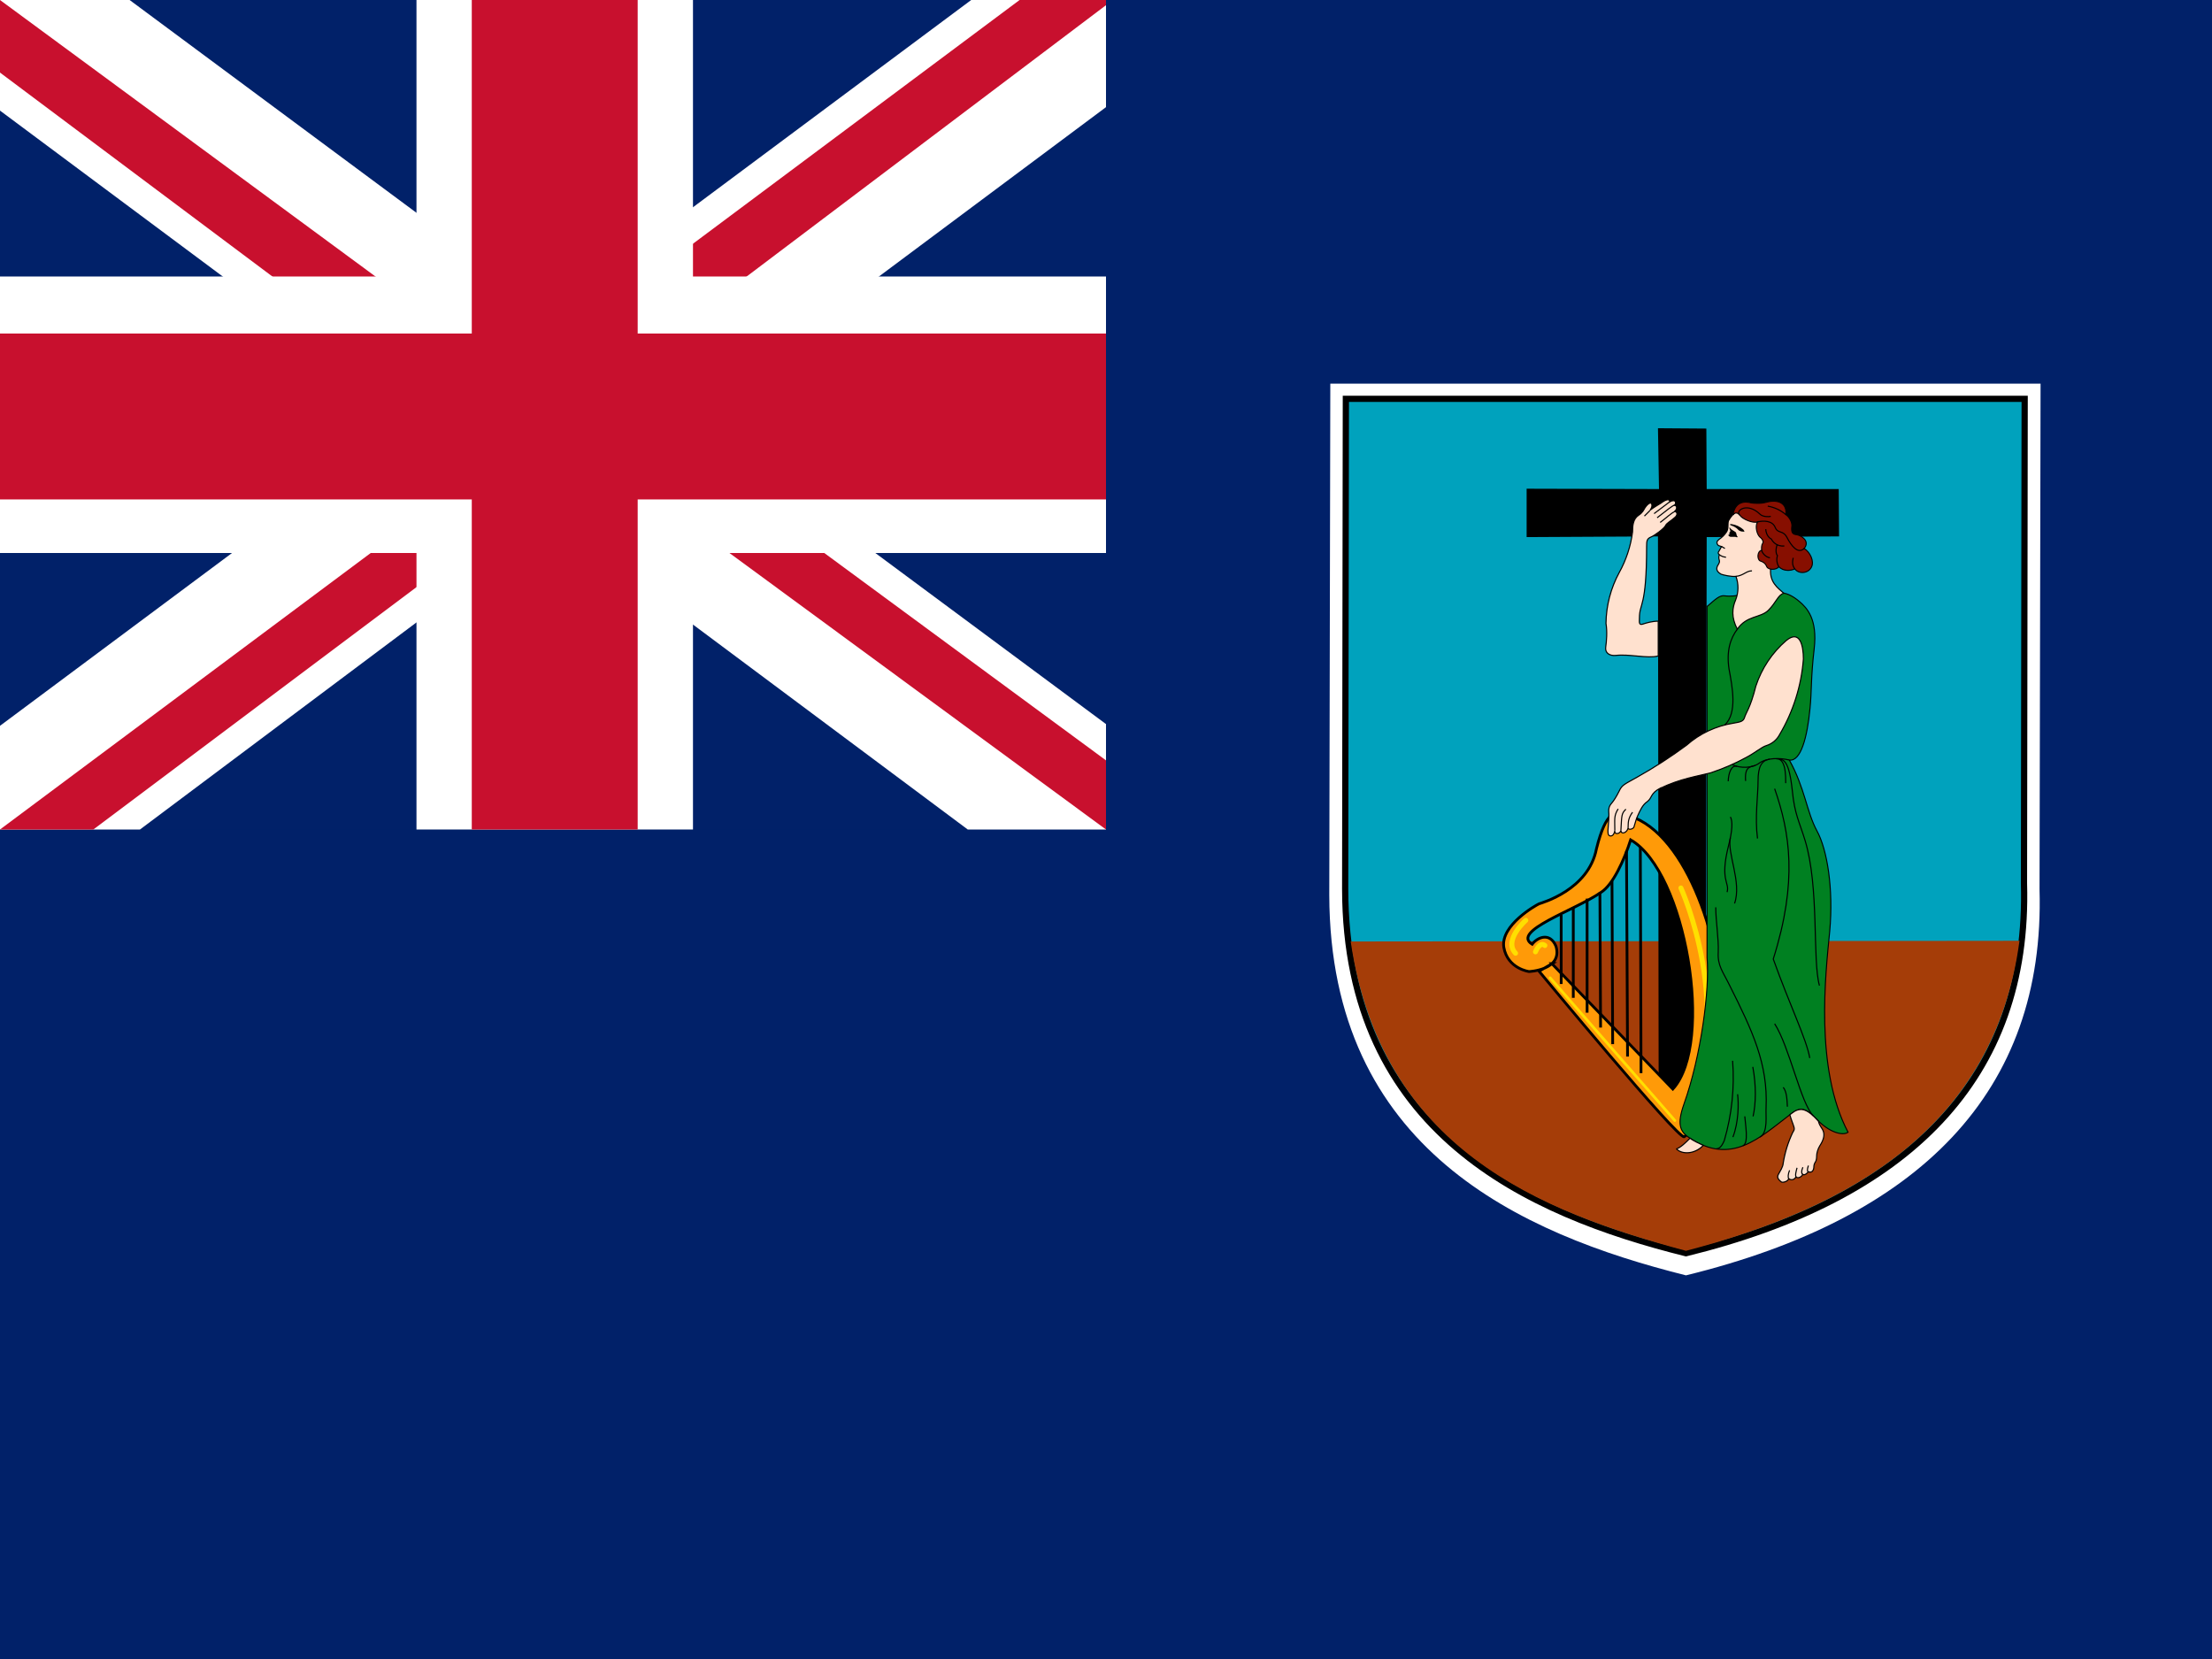
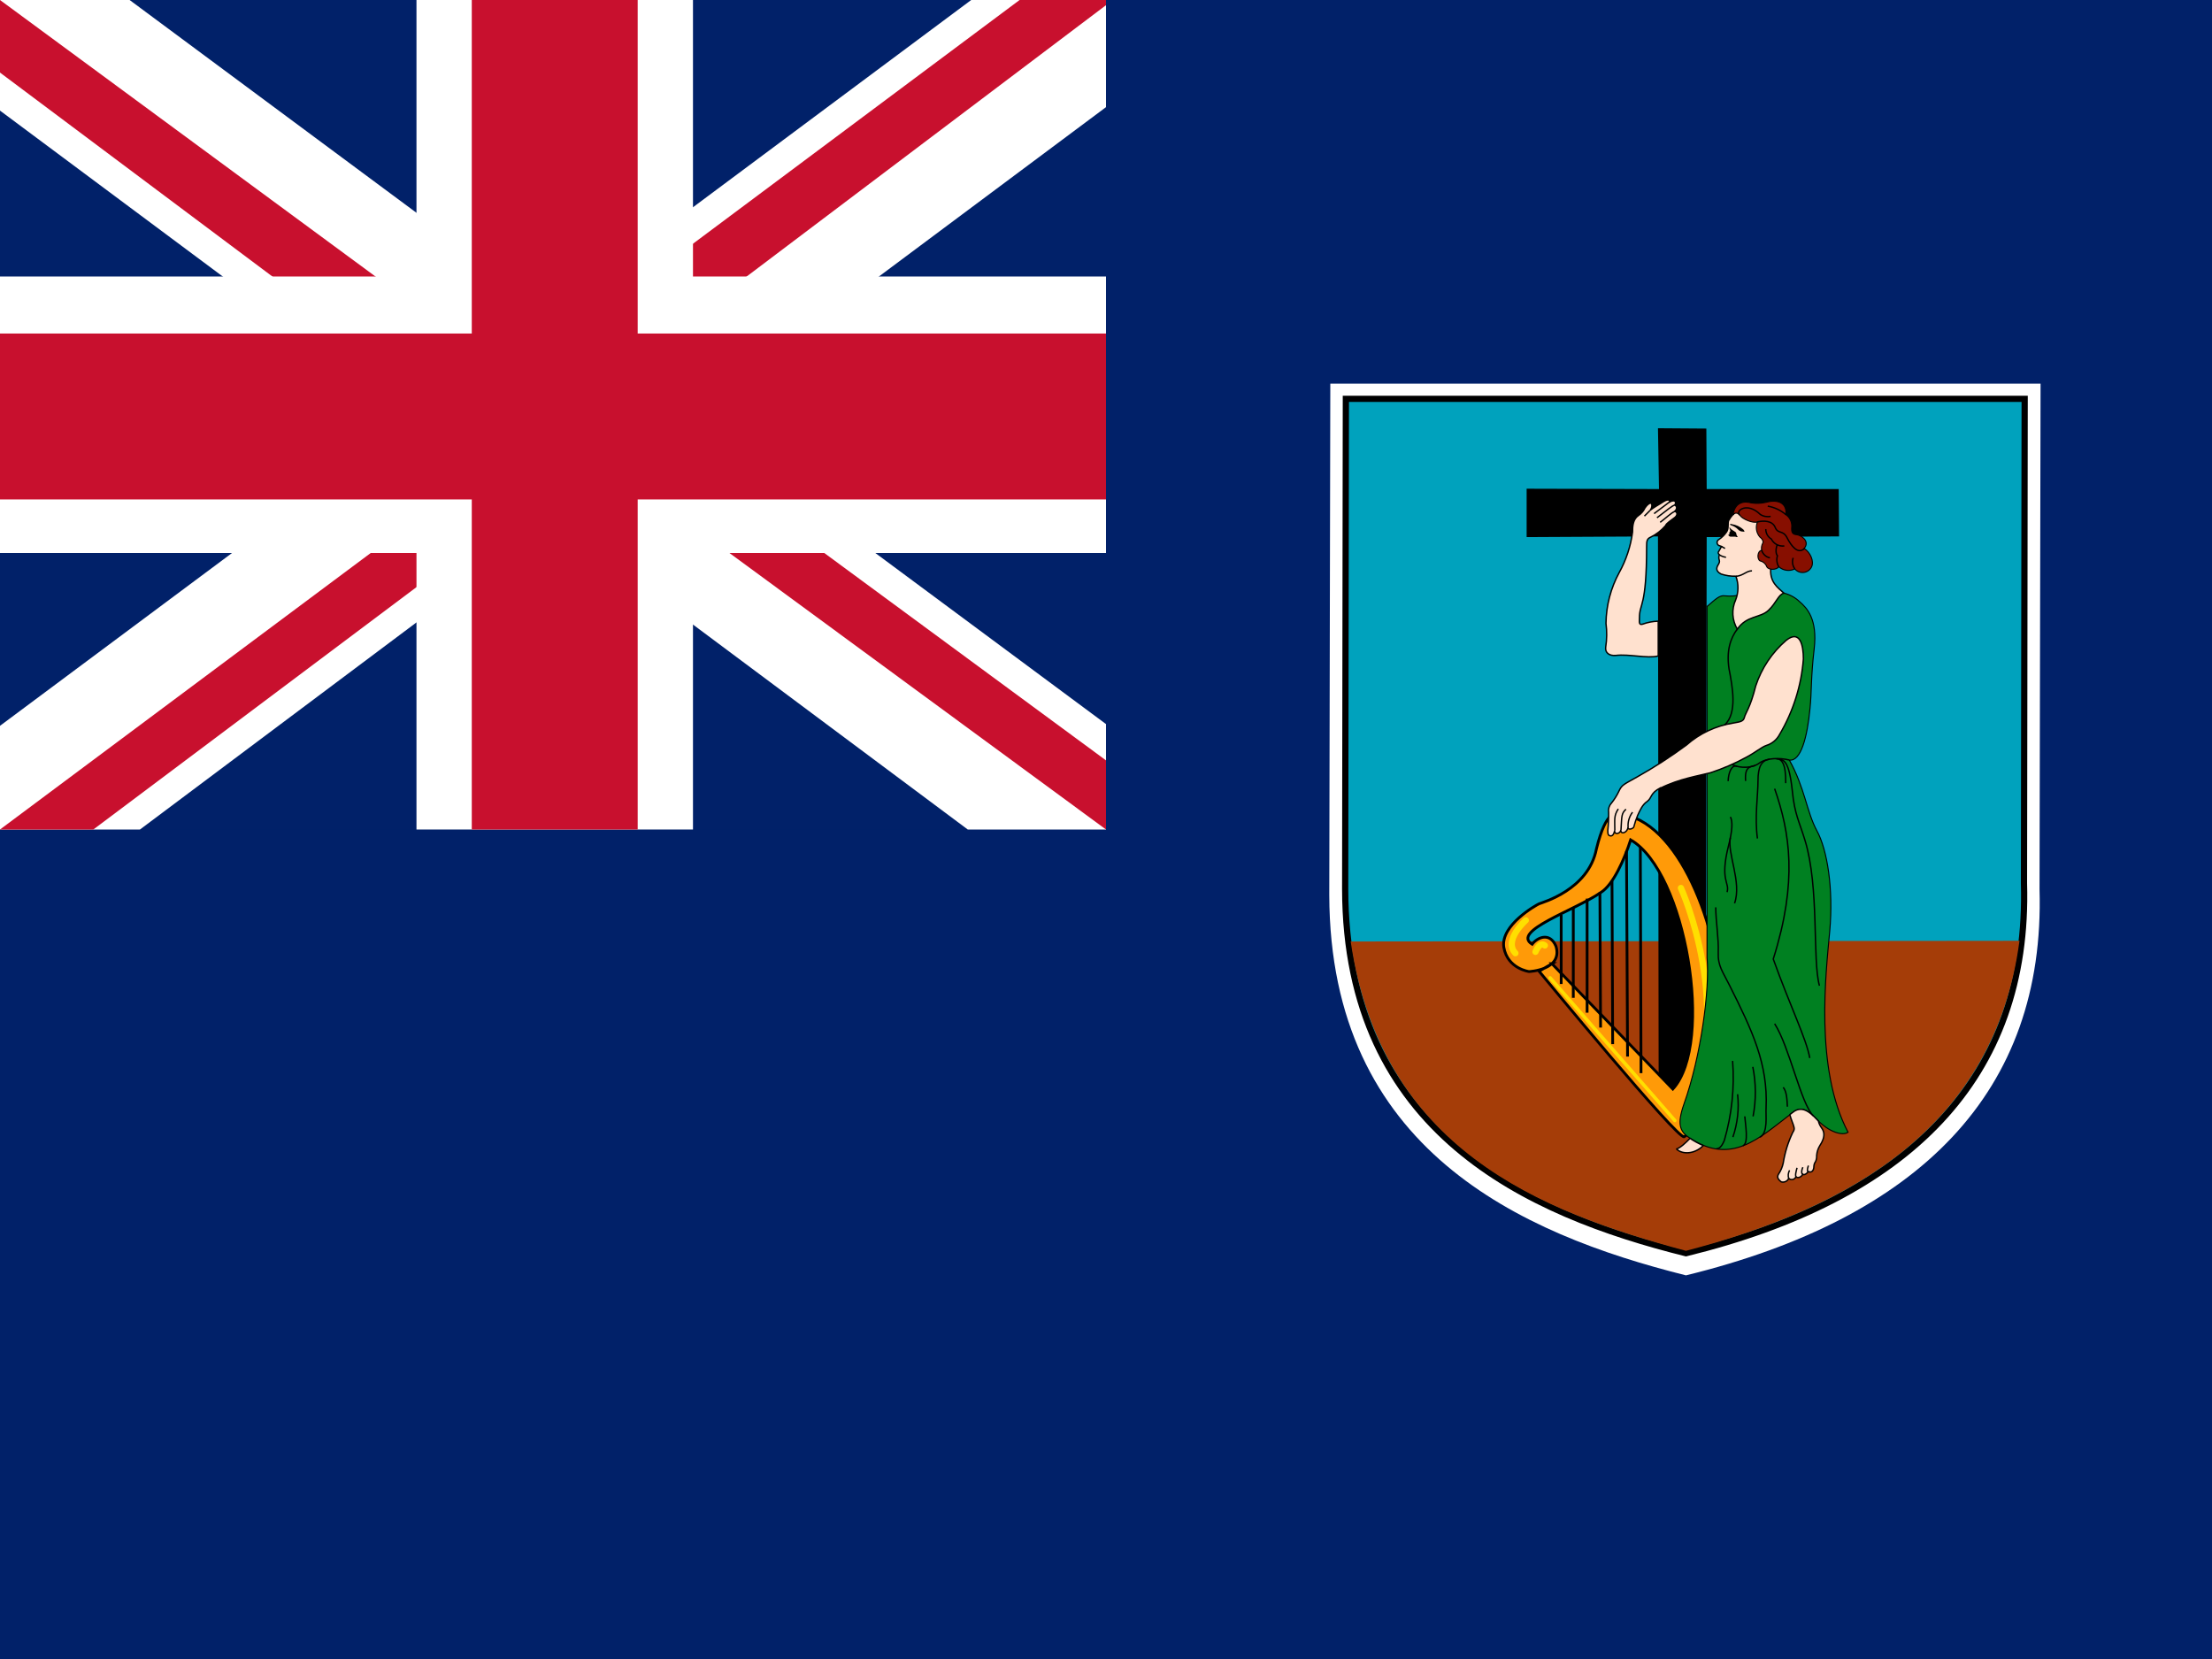
<svg xmlns="http://www.w3.org/2000/svg" id="flag-icons-ms" viewBox="0 0 640 480">
-   <path id="rect950" fill="#012169" stroke-width=".7" d="M0 0h640v480H0z" opacity="1" stop-opacity="1" />
-   <path id="path962" fill="#fff" stroke-width=".8" d="M384.9 111h205.5l-.3 146.3c1.7 58.7-34.9 95.2-102.3 111.7-47.9-12-103-36.5-103.2-110l.3-148z" opacity="1" stop-opacity="1" />
-   <path id="path964" fill="#00a2bd" stroke="#000" stroke-width="1.8" d="M389.4 115.4h196.4l-.2 140.2c1.6 56.3-33.4 91.2-97.8 107-45.8-11.4-98.5-35-98.6-105.4l.2-141.8z" opacity="1" stop-opacity="1" />
-   <path id="path966" fill="#a53d08" stroke-width=".8" d="M584.3 272.2c-7.2 53.7-48.6 77.2-96.5 89.7-42.5-11.4-88.2-29.6-97-89.5l193.5-.2z" opacity="1" stop-opacity="1" />
-   <path id="path968" fill="#000" stroke-width=".8" d="m480 141.5-.3-17.6 14 .1.1 17.5H532l.1 13.7-38.3.2-.3 161.4-13.6.1-.2-161.7-38 .2v-14z" opacity="1" stop-opacity="1" />
-   <path id="path970" fill="#ff9a08" fill-rule="evenodd" stroke="#000" stroke-width=".8" d="m449 278.8 35 36.3c12.1-13.3 3.7-63-12.2-72.1-1.9 5.9-5.1 13-8.6 15.2-7.5 5.2-26.1 11.2-19.9 15 1.4-1.9 5.1-3.7 6.9.6 2 6.9-7.8 7.3-7.8 7.3s-6.2-.8-7.3-7c-1-6.4 9.3-12.2 10.2-12.6.8-.3 14.3-4 16.6-15.9 2.9-11.8 5.8-10 6.3-10.2 17.7 1.7 29.2 33.3 29.9 55.5.6 22.2-9 37-10.8 38-1.7.9-42-47.9-42-47.9l3.8-2.2z" opacity="1" stop-opacity="1" />
-   <path id="path972" fill="#ff9a08" stroke="#000" stroke-width=".8" d="m474.6 245 .2 65.5" opacity="1" stop-opacity="1" />
-   <path id="path974" fill="#ff9a08" stroke="#000" stroke-width=".8" d="m470.6 246.3.3 59.4" opacity="1" stop-opacity="1" />
-   <path id="path976" fill="#ff9a08" stroke="#000" stroke-width=".8" d="m466.4 254.9.2 47.2" opacity="1" stop-opacity="1" />
-   <path id="path978" fill="#ff9a08" stroke="#000" stroke-width=".8" d="m462.9 258.2.2 39.1" opacity="1" stop-opacity="1" />
-   <path id="path980" fill="#ff9a08" stroke="#000" stroke-width=".8" d="M459.2 260v33" opacity="1" stop-opacity="1" />
-   <path id="path982" fill="#ff9a08" stroke="#000" stroke-width=".8" d="M455.2 262.6v26.1" opacity="1" stop-opacity="1" />
-   <path id="path984" fill="#ff9a08" stroke="#000" stroke-width=".8" d="M451.7 264.7v20" opacity="1" stop-opacity="1" />
-   <g id="g994" fill="none" stroke="#ffdf00" stroke-linecap="round" stroke-width="1.8" opacity="1" transform="matrix(.8 0 0 .8 -230.7 -7)">
-     <path id="path986" stroke-width="1" d="m849 362.4 45.1 51.6" />
-     <path id="path988" d="M896.3 329.9s20.4 44.7 1.5 81.4" />
-     <path id="path990" d="M843.7 353s1.5-3.9 3.4-2.3" />
-     <path id="path992" d="M840.2 341.6s-8.2 7.2-3.7 11.9" />
+   <path id="rect950" d="M0,0H640V480H0Z" fill="#012169" />
+   <path id="path962" d="M384.9,111H590.4l-.3,146.3c1.7,58.7-34.9,95.2-102.3,111.7-47.9-12-103-36.5-103.2-110l.3-148Z" fill="#fff" />
+   <path id="path964" d="M389.4,115.4H585.8l-.2,140.2c1.6,56.3-33.4,91.2-97.8,107-45.8-11.4-98.5-35-98.6-105.4Z" fill="#00a2bd" stroke="#000" stroke-width="1.8" />
+   <path id="path966" d="M584.3,272.2c-7.2,53.7-48.6,77.2-96.5,89.7-42.5-11.4-88.2-29.6-97-89.5Z" fill="#a53d08" />
+   <path id="path968" d="M480,141.5l-.3-17.6,14,.1.1,17.5H532l.1,13.7-38.3.2-.3,161.4-13.6.1-.2-161.7-38,.2v-14Z" />
+   <path id="path970" d="M449,278.8l35,36.3c12.1-13.3,3.7-63-12.2-72.1-1.9,5.9-5.1,13-8.6,15.2-7.5,5.2-26.1,11.2-19.9,15,1.4-1.9,5.1-3.7,6.9.6,2,6.9-7.8,7.3-7.8,7.3s-6.2-.8-7.3-7c-1-6.4,9.3-12.2,10.2-12.6s14.3-4,16.6-15.9c2.9-11.8,5.8-10,6.3-10.2,17.7,1.7,29.2,33.3,29.9,55.5s-9,37-10.8,38-42-47.9-42-47.9l3.8-2.2Z" fill="#ff9a08" stroke="#000" stroke-width="0.8" fill-rule="evenodd" />
+   <path id="path972" d="M474.6,245l.2,65.5" fill="#ff9a08" stroke="#000" stroke-width="0.8" />
+   <path id="path974" d="M470.6,246.3l.3,59.4" fill="#ff9a08" stroke="#000" stroke-width="0.8" />
+   <path id="path976" d="M466.4,254.9l.2,47.2" fill="#ff9a08" stroke="#000" stroke-width="0.8" />
+   <path id="path978" d="M462.9,258.2l.2,39.1" fill="#ff9a08" stroke="#000" stroke-width="0.8" />
+   <path id="path980" d="M459.2,260v33" fill="#ff9a08" stroke="#000" stroke-width="0.8" />
+   <path id="path982" d="M455.2,262.6v26.1" fill="#ff9a08" stroke="#000" stroke-width="0.8" />
+   <path id="path984" d="M451.7,264.7v20" fill="#ff9a08" stroke="#000" stroke-width="0.8" />
+   <g id="g994">
+     <path id="path986" d="M448.5,282.92l36.08,41.28" fill="none" stroke="#ffdf00" stroke-linecap="round" />
+     <path id="path988" d="M486.34,256.92s16.32,35.76,1.2,65.12" fill="none" stroke="#ffdf00" stroke-linecap="round" stroke-width="1.8" />
+     <path id="path990" d="M444.26,275.4s1.2-3.12,2.72-1.84" fill="none" stroke="#ffdf00" stroke-linecap="round" stroke-width="1.8" />
+     <path id="path992" d="M441.46,266.28s-6.56,5.76-3,9.52" fill="none" stroke="#ffdf00" stroke-linecap="round" stroke-width="1.8" />
  </g>
-   <path id="path998" fill="#008021" stroke="#000" stroke-width=".3" d="M494 175.4c2.3-2 3.6-3.3 5.1-3 1.5.2 3.5 0 5-.4a31 31 0 0 1 12-.4c1 .2 2.5.7 4.6 2.5 2.1 1.8 5.2 5 4.2 13.6s-.7 12.3-1.2 17.2c-.8 8.5-2.7 15.5-6 15 4.5 8 5 15 8 20.5s4.8 16.8 3.7 29c-1.2 12.3-4.4 39.7 5.3 58.2-1.6 1.1-5.5 0-9-3.7s-5-3.6-7.8-1.4c-8.8 6.7-17 14.8-29.1 6.7-2.8-1.8-3.6-4-1.6-9.7 5-14 7.5-33.4 6.7-42.4V175.4z" opacity="1" stop-opacity="1" />
-   <g id="g1010" fill="#ffe1cf" stroke="#000" stroke-width=".4" opacity="1" transform="matrix(.8 0 0 .8 -230.7 -7)">
-     <path id="path1000" d="M916.2 217.2a12 12 0 0 1-.1 8.5c-1.3 3-1.6 6.4.6 10.6 3.4-5 8.3-4 11.2-6.8 2.9-2.9 3.5-5.6 5.6-6.2-2.1-1.9-5.4-4-4.7-9.4.7-5.5 8.3-10 1.4-18.3a10 10 0 0 0-16.7 1.5c-.4 1 .2 3-.9 4.3-.7 1-1.6 1.8-2.6 2.5-.6.5-1 1.1-.3 2 .3.3.8.3 1.3.5l-1 1.8c-.4.4-.2.8.2 1.2-.6 1.7.5 2-.2 3.2-.7 1.1-1.5 2.5.8 3.8.7.3 3.8 1 5.4.8z" />
-     <path id="path1002" d="M888.1 246c-4 1-10.5-.8-15.4-.2-2.2.2-3.9-.9-3.6-3 .3-2.2.6-5.5.1-8.6a39.5 39.5 0 0 1 4.8-18.4 41.2 41.2 0 0 0 4.8-14.6c0-2.3.2-4.8 2.2-6.1 1.5-1 1.8-1.9 2.3-2.7 1.2-1.8 2.4-2.2 2.5-1.1.1.6-.1 1.2-.7 2 1.3-1 3.5-2.3 4-2.6.5-.4 3-2.2 3.2-.5 1-.5 1.7-.5 2 0 .2.7 0 .9-.4 1.3.7-.1 1.5 1.1 0 2.3.8-.3 1.6 1 .2 2.1-1.3 1.2-3 2-3.4 3-.5 1-4 3.6-5.3 4.1-1.4.6-1.5 1.4-1.5 3.4 0 22.2-2.6 20.4-2.6 25.8 0 1.4-.3 2.7 1.1 2.3 1.5-.5 3.6-1.1 5.7-1.1v12.5z" />
-     <path id="path1004" d="M889 293.8c6.5-3.3 14-4.5 17.9-5.5a78 78 0 0 0 13-5.6c3.1-1.6 5.6-3.8 7.3-4.3a8.1 8.1 0 0 0 4.8-4 63 63 0 0 0 8.6-27.3c0-5-1.3-10.7-6.2-6.7a37 37 0 0 0-11 16.5c-2 8-3.7 9.8-4.1 11.4-.5 1.6-2.1 1.6-4 2a33.4 33.4 0 0 0-17 8 170 170 0 0 1-17.8 11.5c-4.6 2.6-5.5 2.8-6.5 5-1 2-2 3.6-2.8 4.5-.9 1-1.1 2-1 3.2.2 1-.2 5.3-.3 6.7 0 1.5.3 1.8.9 1.9.5 0 1.3-.2 1.6-2-.3 1.8 2.1 1.2 2.2-.1 0 1.9 2.5.8 2.6-1 0 1.3 2 .4 2.1-.1.5-1.5.8-3 1.4-4.2.8-1.7 1.7-3.9 3.4-5 1.9-1.4 1-3 4.9-5z" />
-     <path id="path1006" d="M935.7 411.9c.4 1.6 1.2 3.4 1.5 4.5.3 1-.2 1.4-.5 2a41 41 0 0 0-3.4 11c-.1 1.5-1.2 3-1.7 4-.6 1-.3 1.8 1 2.8.5.4 2.5-.2 2.7-1.2.8.7 2 .5 2.6-.6.7.6 1.8.2 2.5-.9.6.4 1.6-.4 2-1 1 .5 2-.1 2-2 0-.5.3-1.2.6-1.6.3-.5.4-1.4.4-2.2 0-.8.4-2.4 1.1-3.5.7-1.1 1.9-3.1 1.4-5-.5-1.7-1.2-1.6-1.9-4-1.6-1.7-3.7-4-6-4.2-2.2-.1-3.5 1.4-4.3 1.9z" />
-     <path id="path1008" d="M894.7 424.3c2 2 6.5 2 9.7-1.3-1.1-.5-3.7-1.7-4.8-2.6-1.6 1.6-3.4 3.4-5 3.9z" />
+   <path id="path998" d="M494,175.4c2.3-2,3.6-3.3,5.1-3a14.13,14.13,0,0,0,5-.4,31.08,31.08,0,0,1,12-.4,9.92,9.92,0,0,1,4.6,2.5c2.1,1.8,5.2,5,4.2,13.6s-.7,12.3-1.2,17.2c-.8,8.5-2.7,15.5-6,15,4.5,8,5,15,8,20.5s4.8,16.8,3.7,29-4.4,39.7,5.3,58.2c-1.6,1.1-5.5,0-9-3.7s-5-3.6-7.8-1.4c-8.8,6.7-17,14.8-29.1,6.7-2.8-1.8-3.6-4-1.6-9.7,5-14,7.5-33.4,6.7-42.4V175.4Z" fill="#008021" stroke="#000" stroke-width="0.3" />
+   <g id="g1010">
+     <path id="path1000" d="M502.26,166.76a9.6,9.6,0,0,1-.08,6.8,9.21,9.21,0,0,0,.48,8.48c2.72-4,6.64-3.2,9-5.44s2.8-4.48,4.48-5c-1.68-1.52-4.32-3.2-3.76-7.52s6.64-8,1.12-14.64a8,8,0,0,0-13.36,1.2c-.32.8.16,2.4-.72,3.44a8.24,8.24,0,0,1-2.08,2,1,1,0,0,0-.24,1.6c.24.24.64.24,1,.4l-.8,1.44c-.32.32-.16.64.16,1-.48,1.36.4,1.6-.16,2.56s-1.2,2,.64,3a12.62,12.62,0,0,0,4.32.64Z" fill="#ffe1cf" stroke="#000" stroke-width="0.4" />
+     <path id="path1002" d="M479.78,189.8c-3.2.8-8.4-.64-12.32-.16-1.76.16-3.12-.72-2.88-2.4a24.32,24.32,0,0,0,.08-6.88,31.55,31.55,0,0,1,3.84-14.72A33.07,33.07,0,0,0,472.34,154c0-1.84.16-3.84,1.76-4.88a5.26,5.26,0,0,0,1.84-2.16c1-1.44,1.92-1.76,2-.88a2.06,2.06,0,0,1-.56,1.6c1-.8,2.8-1.84,3.2-2.08s2.4-1.76,2.56-.4c.8-.4,1.36-.4,1.6,0a.84.84,0,0,1-.32,1c.56-.08,1.2.88,0,1.84.64-.24,1.28.8.16,1.68s-2.4,1.6-2.72,2.4a13.64,13.64,0,0,1-4.24,3.28c-1.12.48-1.2,1.12-1.2,2.72,0,17.76-2.08,16.32-2.08,20.64,0,1.12-.24,2.16.88,1.84a14.89,14.89,0,0,1,4.56-.88V189.8Z" fill="#ffe1cf" stroke="#000" stroke-width="0.4" />
+     <path id="path1004" d="M480.5,228c5.2-2.64,11.2-3.6,14.32-4.4a62.13,62.13,0,0,0,10.4-4.48c2.48-1.28,4.48-3,5.84-3.44a6.46,6.46,0,0,0,3.84-3.2,50.44,50.44,0,0,0,6.88-21.84c0-4-1-8.56-5-5.36a29.63,29.63,0,0,0-8.8,13.2c-1.6,6.4-3,7.84-3.28,9.12s-1.68,1.28-3.2,1.6a26.76,26.76,0,0,0-13.6,6.4,136.65,136.65,0,0,1-14.24,9.2c-3.68,2.08-4.4,2.24-5.2,4a17.88,17.88,0,0,1-2.24,3.6,3.11,3.11,0,0,0-.8,2.56,42.52,42.52,0,0,1-.24,5.36c0,1.2.24,1.44.72,1.52s1-.16,1.28-1.6c-.24,1.44,1.68,1,1.76-.08,0,1.52,2,.64,2.08-.8,0,1,1.6.32,1.68-.08a27.52,27.52,0,0,1,1.12-3.36c.64-1.36,1.36-3.12,2.72-4,1.52-1.12.8-2.4,3.92-4Z" fill="#ffe1cf" stroke="#000" stroke-width="0.4" />
+     <path id="path1006" d="M517.86,322.52c.32,1.28,1,2.72,1.2,3.6s-.16,1.12-.4,1.6a32.68,32.68,0,0,0-2.72,8.8,9,9,0,0,1-1.36,3.2c-.48.8-.24,1.44.8,2.24a1.86,1.86,0,0,0,2.16-1,1.32,1.32,0,0,0,2.08-.48c.56.48,1.44.16,2-.72.48.32,1.28-.32,1.6-.8.8.4,1.6-.08,1.6-1.6a2.51,2.51,0,0,1,.48-1.28,3.85,3.85,0,0,0,.32-1.76,6.24,6.24,0,0,1,.88-2.8c.56-.88,1.52-2.48,1.12-4-.4-1.36-1-1.28-1.52-3.2-1.28-1.36-3-3.2-4.8-3.36s-2.8,1.12-3.44,1.52Z" fill="#ffe1cf" stroke="#000" stroke-width="0.4" />
+     <path id="path1008" d="M485.06,332.44c1.6,1.6,5.2,1.6,7.76-1a22.63,22.63,0,0,1-3.84-2.08c-1.28,1.28-2.72,2.72-4,3.12Z" fill="#ffe1cf" stroke="#000" stroke-width="0.4" />
  </g>
-   <path id="path1012" fill="#870f00" stroke="#000" stroke-width=".3" d="M501.4 149c.6-4 3.5-4 5.3-3.5.8.1 2.6.3 4.4-.2 3.4-.9 6 .3 5.6 3.6 1 .7 2 2.3 1.7 3.7-.1 1.4.2 2 1.4 2.1 1.3.2 4 1.8 2.2 4 1.7 1 3 3.7 2.1 5.4-.9 1.8-3.6 2.1-4.8.5-1.3.6-3.3.7-4.6-.6-.9 1-3 .9-3.5 0-.4-1-1-1.4-1.9-1.7-.9-.3-1-2.8.4-3.1-.1-.8 0-1.6.3-2 .3-.4 0-1.2-.8-1.8-.8-.7-1.5-3-.7-4.4-1.4.5-4.4-.9-5-1.8-.7-1-1.6-1-2.1-.2z" opacity="1" stop-opacity="1" />
-   <g id="g1088" fill="none" stroke="#000" stroke-width=".4" opacity="1" transform="matrix(.8 0 0 .8 -230.7 -7)">
-     <path id="path1014" d="M916.2 217.2c2.8-.3 3.7-2 5.8-2" />
-     <path id="path1016" d="m910.2 209.4.7.4c.5.3 1.2.4 1.7.5" />
-     <path id="path1018" d="m911 206.4 1.2.7" />
-     <path id="path1020" d="M917.5 195c-1.6-1.6 2.8-4.8 7.5-.2 1 .9 3.1.9 3.8.7" />
-     <path id="path1022" d="M924 197.5c2.2-.5 5.4-.5 6.4 2 1 2.4 2.8.8 4.3 3.7 1.5 2.9 3.9 6.1 6.2 3.9" />
-     <path id="path1024" d="M931.7 213.7a5 5 0 0 1-.5-4c-.8-1-.5-3.1 0-4.1" />
-     <path id="path1026" d="M925.5 207.7c.1.9 1.3 2.5 3 2.8" />
-     <path id="path1028" d="M937.5 214.5c-1-1.3-.9-2.5-.6-4" />
-     <path id="path1030" d="M927 200.1c0 1.3.7 3 2 3.6.4.8 1.8 2.8 4.7 2.5" />
-     <path id="path1032" d="M934.3 194.9a13.6 13.6 0 0 0-6.6-3.1" />
-     <path id="path1034" d="M916.7 236.3c-2.5 3.3-4 7.9-3 14.4 1.2 6.5 3.1 16-1.6 20.3" />
-     <path id="path1036" d="M935.4 283.6c-3.3-.8-8-.8-10.7 1.1-2.5 1.9-6.9 2-9.8.6" />
-     <path id="path1038" d="M928.4 283.3c-2.9.5-4.2 2.6-4.2 7.9 0 5.3-1.2 13.1-.2 20.8" />
-     <path id="path1040" d="M923.2 285.6c-2 .5-3.9.5-3.5 5.6" />
-     <path id="path1042" d="M913.4 291.3c.1-3 1.2-6 3.2-5.4" />
-     <path id="path1044" d="M934.2 292c.1-7-1.4-8.9-3.4-8.8 2.7 0 4.6.4 5.8 11.6.8 8.4 2.6 11.3 4.6 17.9 5.2 17 2.6 43.2 5.2 52.5" />
-     <path id="path1046" d="M930.2 294c5.5 15.8 8.4 33.4-.5 61.6 6 16.8 12 28.9 13.2 35.8" />
-     <path id="path1048" d="M913 331.4c1-3.6-2.7-4 .5-16.7 1.4-5.5 1.6-8.8.7-10.5" />
-     <path id="path1050" d="M914.2 311.7c-1.3 5.6 4.2 16.1 1.5 23.8" />
-     <path id="path1052" d="M908.9 336.9c0 5 1.1 11.3.9 16.2-.3 4.9 1.7 7.1 4 11.8 8.4 16.7 14 28.6 13.3 44.4-.2 2.9.8 9-2.2 10.7" />
-     <path id="path1054" d="M909.1 424.2c.9 0 1.8-.4 2.9-3a81 81 0 0 0 3-28.8" />
-     <path id="path1056" d="M916.8 404.5c.4 3.3.4 10.1-1.7 15.5" />
-     <path id="path1058" d="M922.3 394.6c1.3 7 1.1 13.4.1 17.9" />
-     <path id="path1060" d="M919.4 412.5c.2 2.8 1.5 10-.7 10.6" />
-     <path id="path1062" d="M930.2 379c5.4 8.4 9.5 29 14 33.3" />
-     <path id="path1064" d="M934.8 409c-.1-2.3-.2-5.5-1.5-7" />
-     <path id="path1066" d="M877.2 308c.1-1.5-.2-3 1.6-5.5" />
-     <path id="path1068" d="M874.6 309c.3-5.5.2-6 1.8-7.6" />
-     <path id="path1070" d="M872.4 309.1c0-4-.4-5.3 1.2-7.8" />
-     <path id="path1072" d="m892.3 190.2-5.7 4.3" />
-     <path id="path1074" d="M893.9 191.5c-.7.1-2.7 1.8-6.2 4.5" />
-     <path id="path1076" d="M894 193.8c-1.2.5-3.3 2.5-5.2 3.9" />
-     <path id="path1078" d="m885.1 193.4-2 2" />
-     <path id="path1080" d="M935.3 435c-.3-.3-.3-1.6.3-3" />
-     <path id="path1082" d="M938 434.4c-.5-.4 0-2.2.3-3.3" />
-     <path id="path1084" d="M940.4 433.5c-.5-.2-.6-1.2 0-2.6" />
-     <path id="path1086" d="M942.3 432.5c-.3-.1-.4-.7.1-2.2" />
+   <path id="path1012" d="M501.4,149c.6-4,3.5-4,5.3-3.5a11.43,11.43,0,0,0,4.4-.2c3.4-.9,6,.3,5.6,3.6a4,4,0,0,1,1.7,3.7c-.1,1.4.2,2,1.4,2.1s4,1.8,2.2,4c1.7,1,3,3.7,2.1,5.4a2.91,2.91,0,0,1-4.8.5,4.16,4.16,0,0,1-4.6-.6c-.9,1-3,.9-3.5,0a2.69,2.69,0,0,0-1.9-1.7c-.9-.3-1-2.8.4-3.1a3,3,0,0,1,.3-2c.3-.4,0-1.2-.8-1.8a4.21,4.21,0,0,1-.7-4.4c-1.4.5-4.4-.9-5-1.8S501.9,148.2,501.4,149Z" fill="#870f00" stroke="#000" stroke-width="0.3" />
+   <g id="g1088">
+     <path id="path1014" d="M502.26,166.76c2.24-.24,3-1.6,4.64-1.6" fill="none" stroke="#000" stroke-width="0.4" />
+     <path id="path1016" d="M497.46,160.52l.56.32a4.39,4.39,0,0,0,1.36.4" fill="none" stroke="#000" stroke-width="0.4" />
+     <path id="path1018" d="M498.1,158.12l1,.56" fill="none" stroke="#000" stroke-width="0.4" />
+     <path id="path1020" d="M503.3,149c-1.28-1.28,2.24-3.84,6-.16a4,4,0,0,0,3,.56" fill="none" stroke="#000" stroke-width="0.4" />
+     <path id="path1022" d="M508.5,151c1.76-.4,4.32-.4,5.12,1.6s2.24.64,3.44,3,3.12,4.88,5,3.12" fill="none" stroke="#000" stroke-width="0.4" />
+     <path id="path1024" d="M514.66,164a4,4,0,0,1-.4-3.2c-.64-.8-.4-2.48,0-3.28" fill="none" stroke="#000" stroke-width="0.4" />
+     <path id="path1026" d="M509.7,159.16a3.12,3.12,0,0,0,2.4,2.24" fill="none" stroke="#000" stroke-width="0.4" />
+     <path id="path1028" d="M519.3,164.6a3.51,3.51,0,0,1-.48-3.2" fill="none" stroke="#000" stroke-width="0.4" />
+     <path id="path1030" d="M510.9,153.08a3.28,3.28,0,0,0,1.6,2.88,3.68,3.68,0,0,0,3.76,2" fill="none" stroke="#000" stroke-width="0.4" />
+     <path id="path1032" d="M516.74,148.92a10.9,10.9,0,0,0-5.28-2.48" fill="none" stroke="#000" stroke-width="0.4" />
+     <path id="path1034" d="M502.66,182c-2,2.64-3.2,6.32-2.4,11.52,1,5.2,2.48,12.8-1.28,16.24" fill="none" stroke="#000" stroke-width="0.4" />
+     <path id="path1036" d="M517.62,219.88c-2.64-.64-6.4-.64-8.56.88-2,1.52-5.52,1.6-7.84.48" fill="none" stroke="#000" stroke-width="0.4" />
+     <path id="path1038" d="M512,219.64c-2.32.4-3.36,2.08-3.36,6.32s-1,10.48-.16,16.64" fill="none" stroke="#000" stroke-width="0.4" />
+     <path id="path1040" d="M507.86,221.48c-1.6.4-3.12.4-2.8,4.48" fill="none" stroke="#000" stroke-width="0.4" />
+     <path id="path1042" d="M500,226c.08-2.4,1-4.8,2.56-4.32" fill="none" stroke="#000" stroke-width="0.4" />
+     <path id="path1044" d="M516.66,226.6c.08-5.6-1.12-7.12-2.72-7,2.16,0,3.68.32,4.64,9.28.64,6.72,2.08,9,3.68,14.32,4.16,13.6,2.08,34.56,4.16,42" fill="none" stroke="#000" stroke-width="0.4" />
+     <path id="path1046" d="M513.46,228.2c4.4,12.64,6.72,26.72-.4,49.28,4.8,13.44,9.6,23.12,10.56,28.64" fill="none" stroke="#000" stroke-width="0.4" />
+     <path id="path1048" d="M499.7,258.12c.8-2.88-2.16-3.2.4-13.36,1.12-4.4,1.28-7,.56-8.4" fill="none" stroke="#000" stroke-width="0.4" />
+     <path id="path1050" d="M500.66,242.36c-1,4.48,3.36,12.88,1.2,19" fill="none" stroke="#000" stroke-width="0.4" />
+     <path id="path1052" d="M496.42,262.52c0,4,.88,9,.72,13s1.36,5.68,3.2,9.44c6.72,13.36,11.2,22.88,10.64,35.52-.16,2.32.64,7.2-1.76,8.56" fill="none" stroke="#000" stroke-width="0.4" />
+     <path id="path1054" d="M496.58,332.36c.72,0,1.44-.32,2.32-2.4a64.74,64.74,0,0,0,2.4-23" fill="none" stroke="#000" stroke-width="0.4" />
+     <path id="path1056" d="M502.74,316.6a28.71,28.71,0,0,1-1.36,12.4" fill="none" stroke="#000" stroke-width="0.4" />
+     <path id="path1058" d="M507.14,308.68a37.31,37.31,0,0,1,.08,14.32" fill="none" stroke="#000" stroke-width="0.4" />
+     <path id="path1060" d="M504.82,323c.16,2.24,1.2,8-.56,8.48" fill="none" stroke="#000" stroke-width="0.4" />
+     <path id="path1062" d="M513.46,296.2c4.32,6.72,7.6,23.2,11.2,26.64" fill="none" stroke="#000" stroke-width="0.4" />
+     <path id="path1064" d="M517.14,320.2c-.08-1.84-.16-4.4-1.2-5.6" fill="none" stroke="#000" stroke-width="0.4" />
+     <path id="path1066" d="M471.06,239.4a6.46,6.46,0,0,1,1.28-4.4" fill="none" stroke="#000" stroke-width="0.4" />
+     <path id="path1068" d="M469,240.2c.24-4.4.16-4.8,1.44-6.08" fill="none" stroke="#000" stroke-width="0.4" />
+     <path id="path1070" d="M467.22,240.28c0-3.2-.32-4.24,1-6.24" fill="none" stroke="#000" stroke-width="0.4" />
+     <path id="path1072" d="M483.14,145.16l-4.56,3.44" fill="none" stroke="#000" stroke-width="0.4" />
+     <path id="path1074" d="M484.42,146.2c-.56.08-2.16,1.44-5,3.6" fill="none" stroke="#000" stroke-width="0.4" />
+     <path id="path1076" d="M484.5,148c-1,.4-2.64,2-4.16,3.12" fill="none" stroke="#000" stroke-width="0.4" />
+     <path id="path1078" d="M477.38,147.72l-1.6,1.6" fill="none" stroke="#000" stroke-width="0.4" />
+     <path id="path1080" d="M517.54,341a3,3,0,0,1,.24-2.4" fill="none" stroke="#000" stroke-width="0.4" />
+     <path id="path1082" d="M519.7,340.52c-.4-.32,0-1.76.24-2.64" fill="none" stroke="#000" stroke-width="0.4" />
+     <path id="path1084" d="M521.62,339.8c-.4-.16-.48-1,0-2.08" fill="none" stroke="#000" stroke-width="0.4" />
+     <path id="path1086" d="M523.14,339c-.24-.08-.32-.56.08-1.76" fill="none" stroke="#000" stroke-width="0.4" />
  </g>
-   <g id="g1094" fill="#000" stroke="none" stroke-width=".4" opacity="1" transform="matrix(.8 0 0 .8 -230.7 -7)">
-     <path id="path1090" d="M914 199.6c1 1.3 2.1 1.2 2.3 2 .2 1 .3 1 .5 1.3.2.2-.5.2-.8 0h-1.7c-.5 0-1.1-.7-.8-.7.4-.1.4-.2.3-.5 0-.3.2-.7.4-.8l-.1-.4c-.2-.4-.4-1.2-.1-1z" />
-     <path id="path1092" d="M914.6 198.3a8 8 0 0 1 4.3 2c.8 1 .1.7-.3.7s-1.3-.2-1.7-.8a5.8 5.8 0 0 0-2.4-1.4c-.4-.1-.8-.6.1-.5z" />
+   <g id="g1094">
+     <path id="path1090" d="M500.5,152.68c.8,1,1.68,1,1.84,1.6a1.85,1.85,0,0,0,.4,1c.16.16-.4.16-.64,0h-1.36c-.4,0-.88-.56-.64-.56s.32-.16.24-.4a.83.83,0,0,1,.32-.64l-.08-.32c-.16-.32-.32-1-.08-.8Z" />
+     <path id="path1092" d="M501,151.64a6.38,6.38,0,0,1,3.44,1.6c.64.8.08.56-.24.56a1.8,1.8,0,0,1-1.36-.64A4.66,4.66,0,0,0,500.9,152c-.32-.08-.64-.48.08-.4Z" />
  </g>
-   <path id="path1746" fill="#012169" stroke-width=".5" d="M0 0h320v240H0z" opacity="1" stop-opacity="1" />
-   <path id="path1748" fill="#FFF" stroke-width=".5" d="m37.5 0 122 90.5L281 0h39v31l-120 89.5 120 89V240h-40l-120-89.5L40.5 240H0v-30l119.5-89L0 32V0z" opacity="1" stop-opacity="1" />
-   <path id="path1750" fill="#C8102E" stroke-width=".5" d="M212 140.5 320 220v20l-135.5-99.5zm-92 10 3 17.5-96 72H0zM320 0v1.5l-124.5 94 1-22L295 0zM0 0l119.5 88h-30L0 21z" opacity="1" stop-opacity="1" />
-   <path id="path1752" fill="#FFF" stroke-width=".5" d="M120.5 0v240h80V0zM0 80v80h320V80z" opacity="1" stop-opacity="1" />
-   <path id="path1754" fill="#C8102E" stroke-width=".5" d="M0 96.5v48h320v-48zM136.5 0v240h48V0z" opacity="1" stop-opacity="1" />
+   <path id="path1746" d="M0,0H320V240H0Z" fill="#012169" />
+   <path id="path1748" d="M37.5,0l122,90.5L281,0h39V31L200,120.5l120,89V240H280L160,150.5,40.5,240H0V210l119.5-89L0,32V0Z" fill="#fff" />
+   <path id="path1750" d="M212,140.5,320,220v20L184.5,140.5Zm-92,10,3,17.5L27,240H0ZM320,0V1.5l-124.5,94,1-22L295,0ZM0,0,119.5,88h-30L0,21Z" fill="#c8102e" />
+   <path id="path1752" d="M120.5,0V240h80V0ZM0,80v80H320V80Z" fill="#fff" />
+   <path id="path1754" d="M0,96.5v48H320v-48ZM136.5,0V240h48V0Z" fill="#c8102e" />
</svg>
